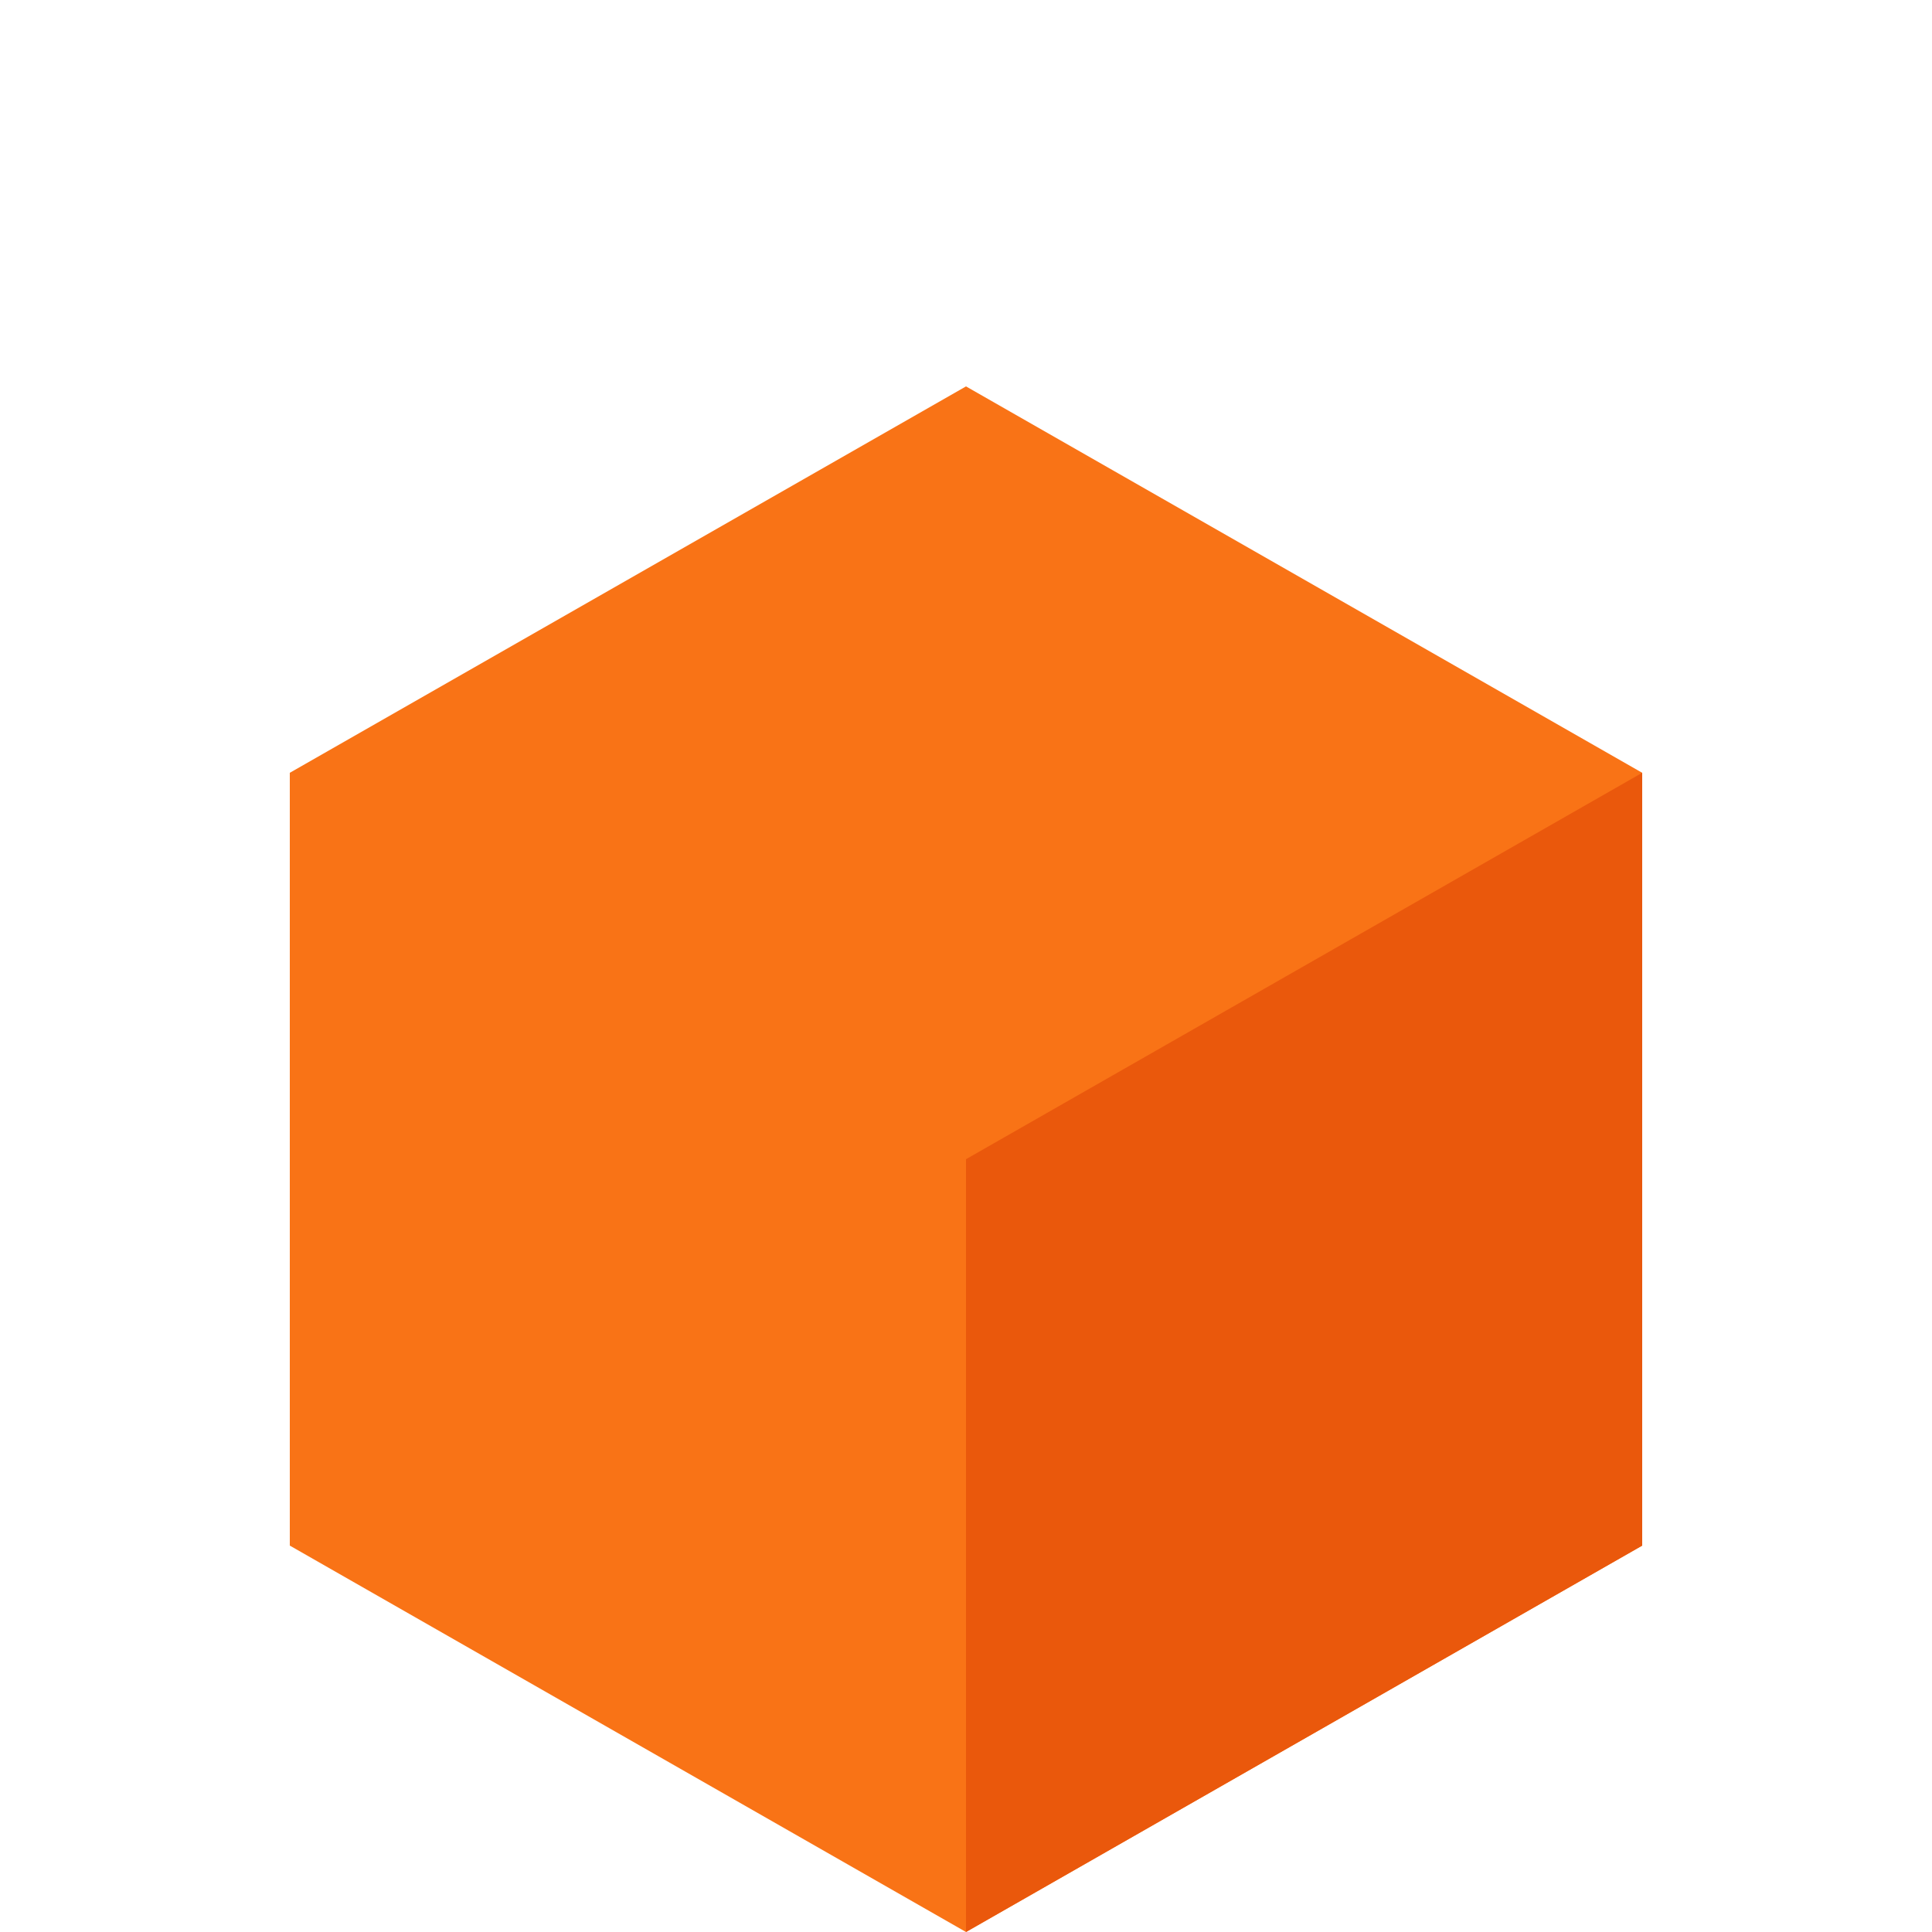
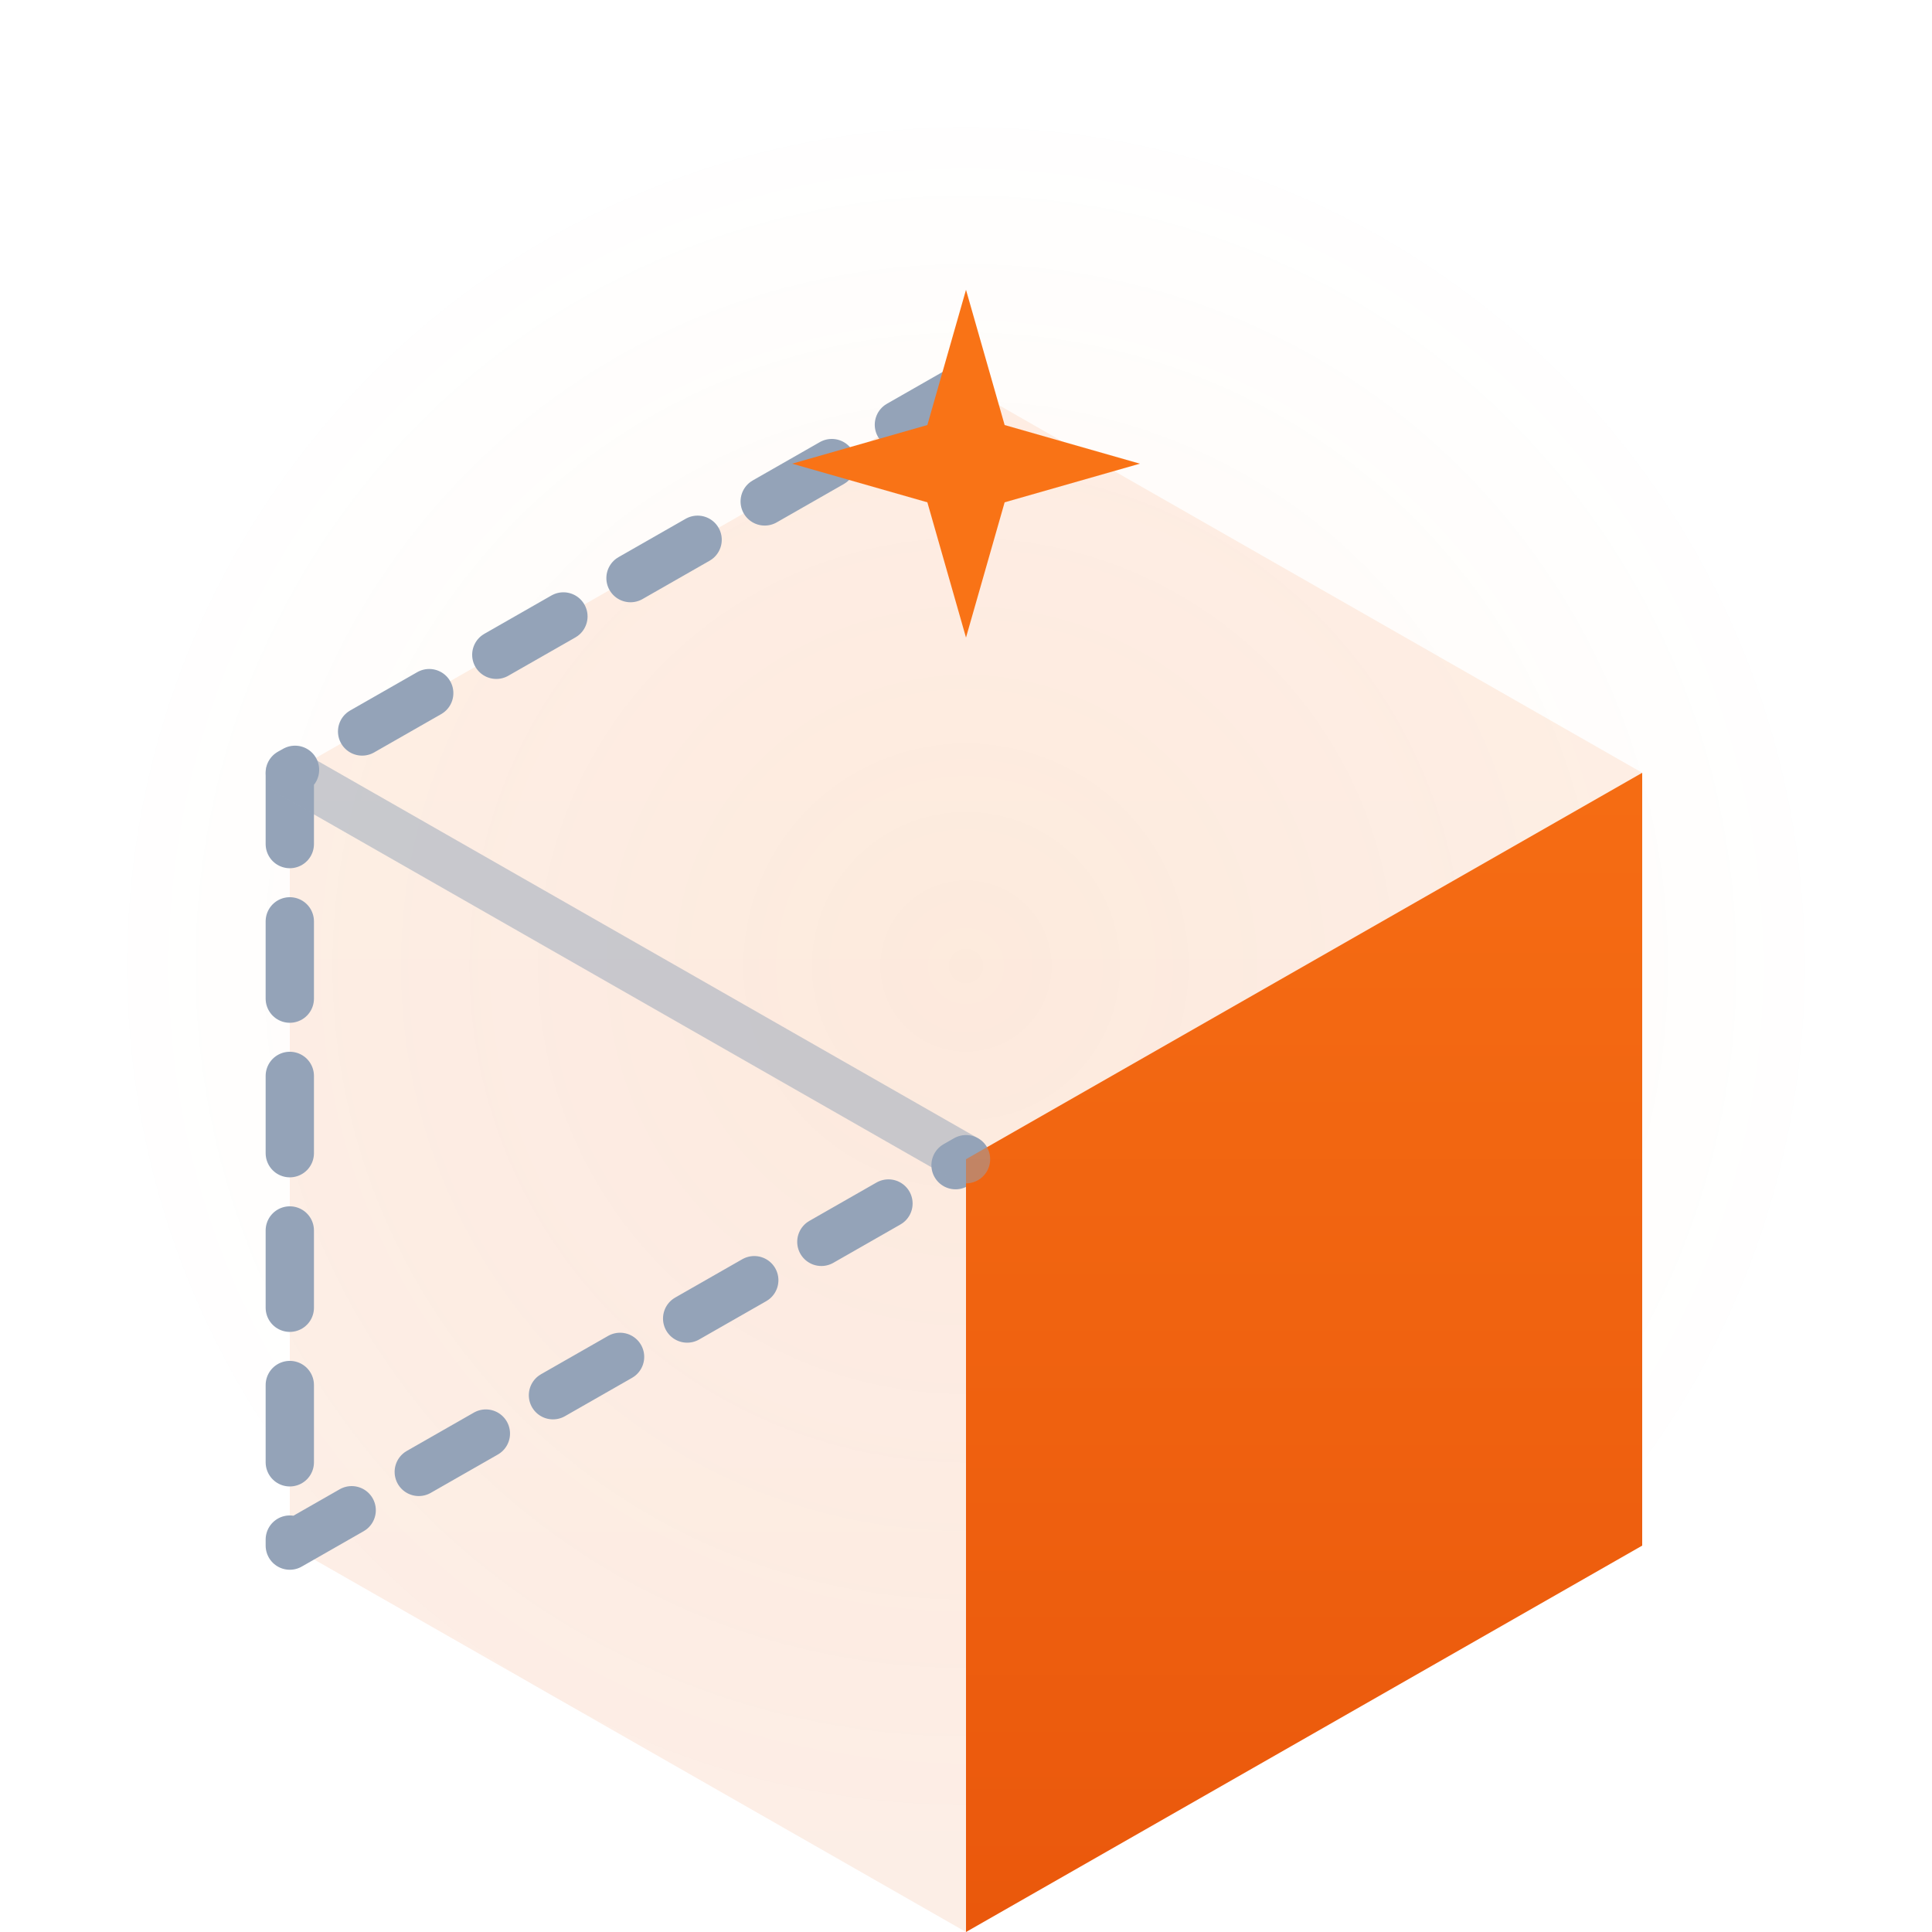
<svg xmlns="http://www.w3.org/2000/svg" viewBox="0 0 100 100" fill="none">
-   <path d="M50 20L85 40V80L50 100L15 80V40L50 20Z" fill="#F97316" />
-   <path d="M50 20L85 40V80L50 100V60L85 40" fill="#EA580C" />
+   <circle cx="50" cy="50" r="45" fill="url(#bg-grad)" fill-opacity="0.05" />
+   <path d="M50 20L85 40V80L50 100L15 80V40L50 20Z" fill="url(#main-grad)" fill-opacity="0.1" />
+   <path d="M50 20L15 40V80L50 60" stroke="#94A3B8" stroke-width="2.5" stroke-linecap="round" stroke-linejoin="round" stroke-dasharray="4 4" />
+   <path d="M50 20L85 40V80L50 100V60L85 40" fill="url(#main-grad)" />
+   <path d="M50 60L15 40" stroke="#94A3B8" stroke-width="2.5" stroke-linecap="round" stroke-linejoin="round" opacity="0.5" />
+   <path d="M50 15L52 22L59 24L52 26L50 33L48 26L41 24L48 22L50 15Z" fill="#F97316">
+     <animate attributeName="opacity" values="1;0.5;1" dur="2s" repeatCount="indefinite" />
+   </path>
+   <defs>
+     <linearGradient id="main-grad" x1="50" y1="20" x2="50" y2="100" gradientUnits="userSpaceOnUse">
+       <stop stop-color="#F97316" offset="0" />
+       <stop offset="1" stop-color="#EA580C" />
+     </linearGradient>
+     <radialGradient id="bg-grad" cx="0" cy="0" r="1" gradientUnits="userSpaceOnUse" gradientTransform="translate(50 50) rotate(90) scale(45)">
+       <stop stop-color="#F97316" offset="0" />
+       <stop offset="1" stop-color="#F97316" stop-opacity="0" />
+     </radialGradient>
+   </defs>
</svg>
